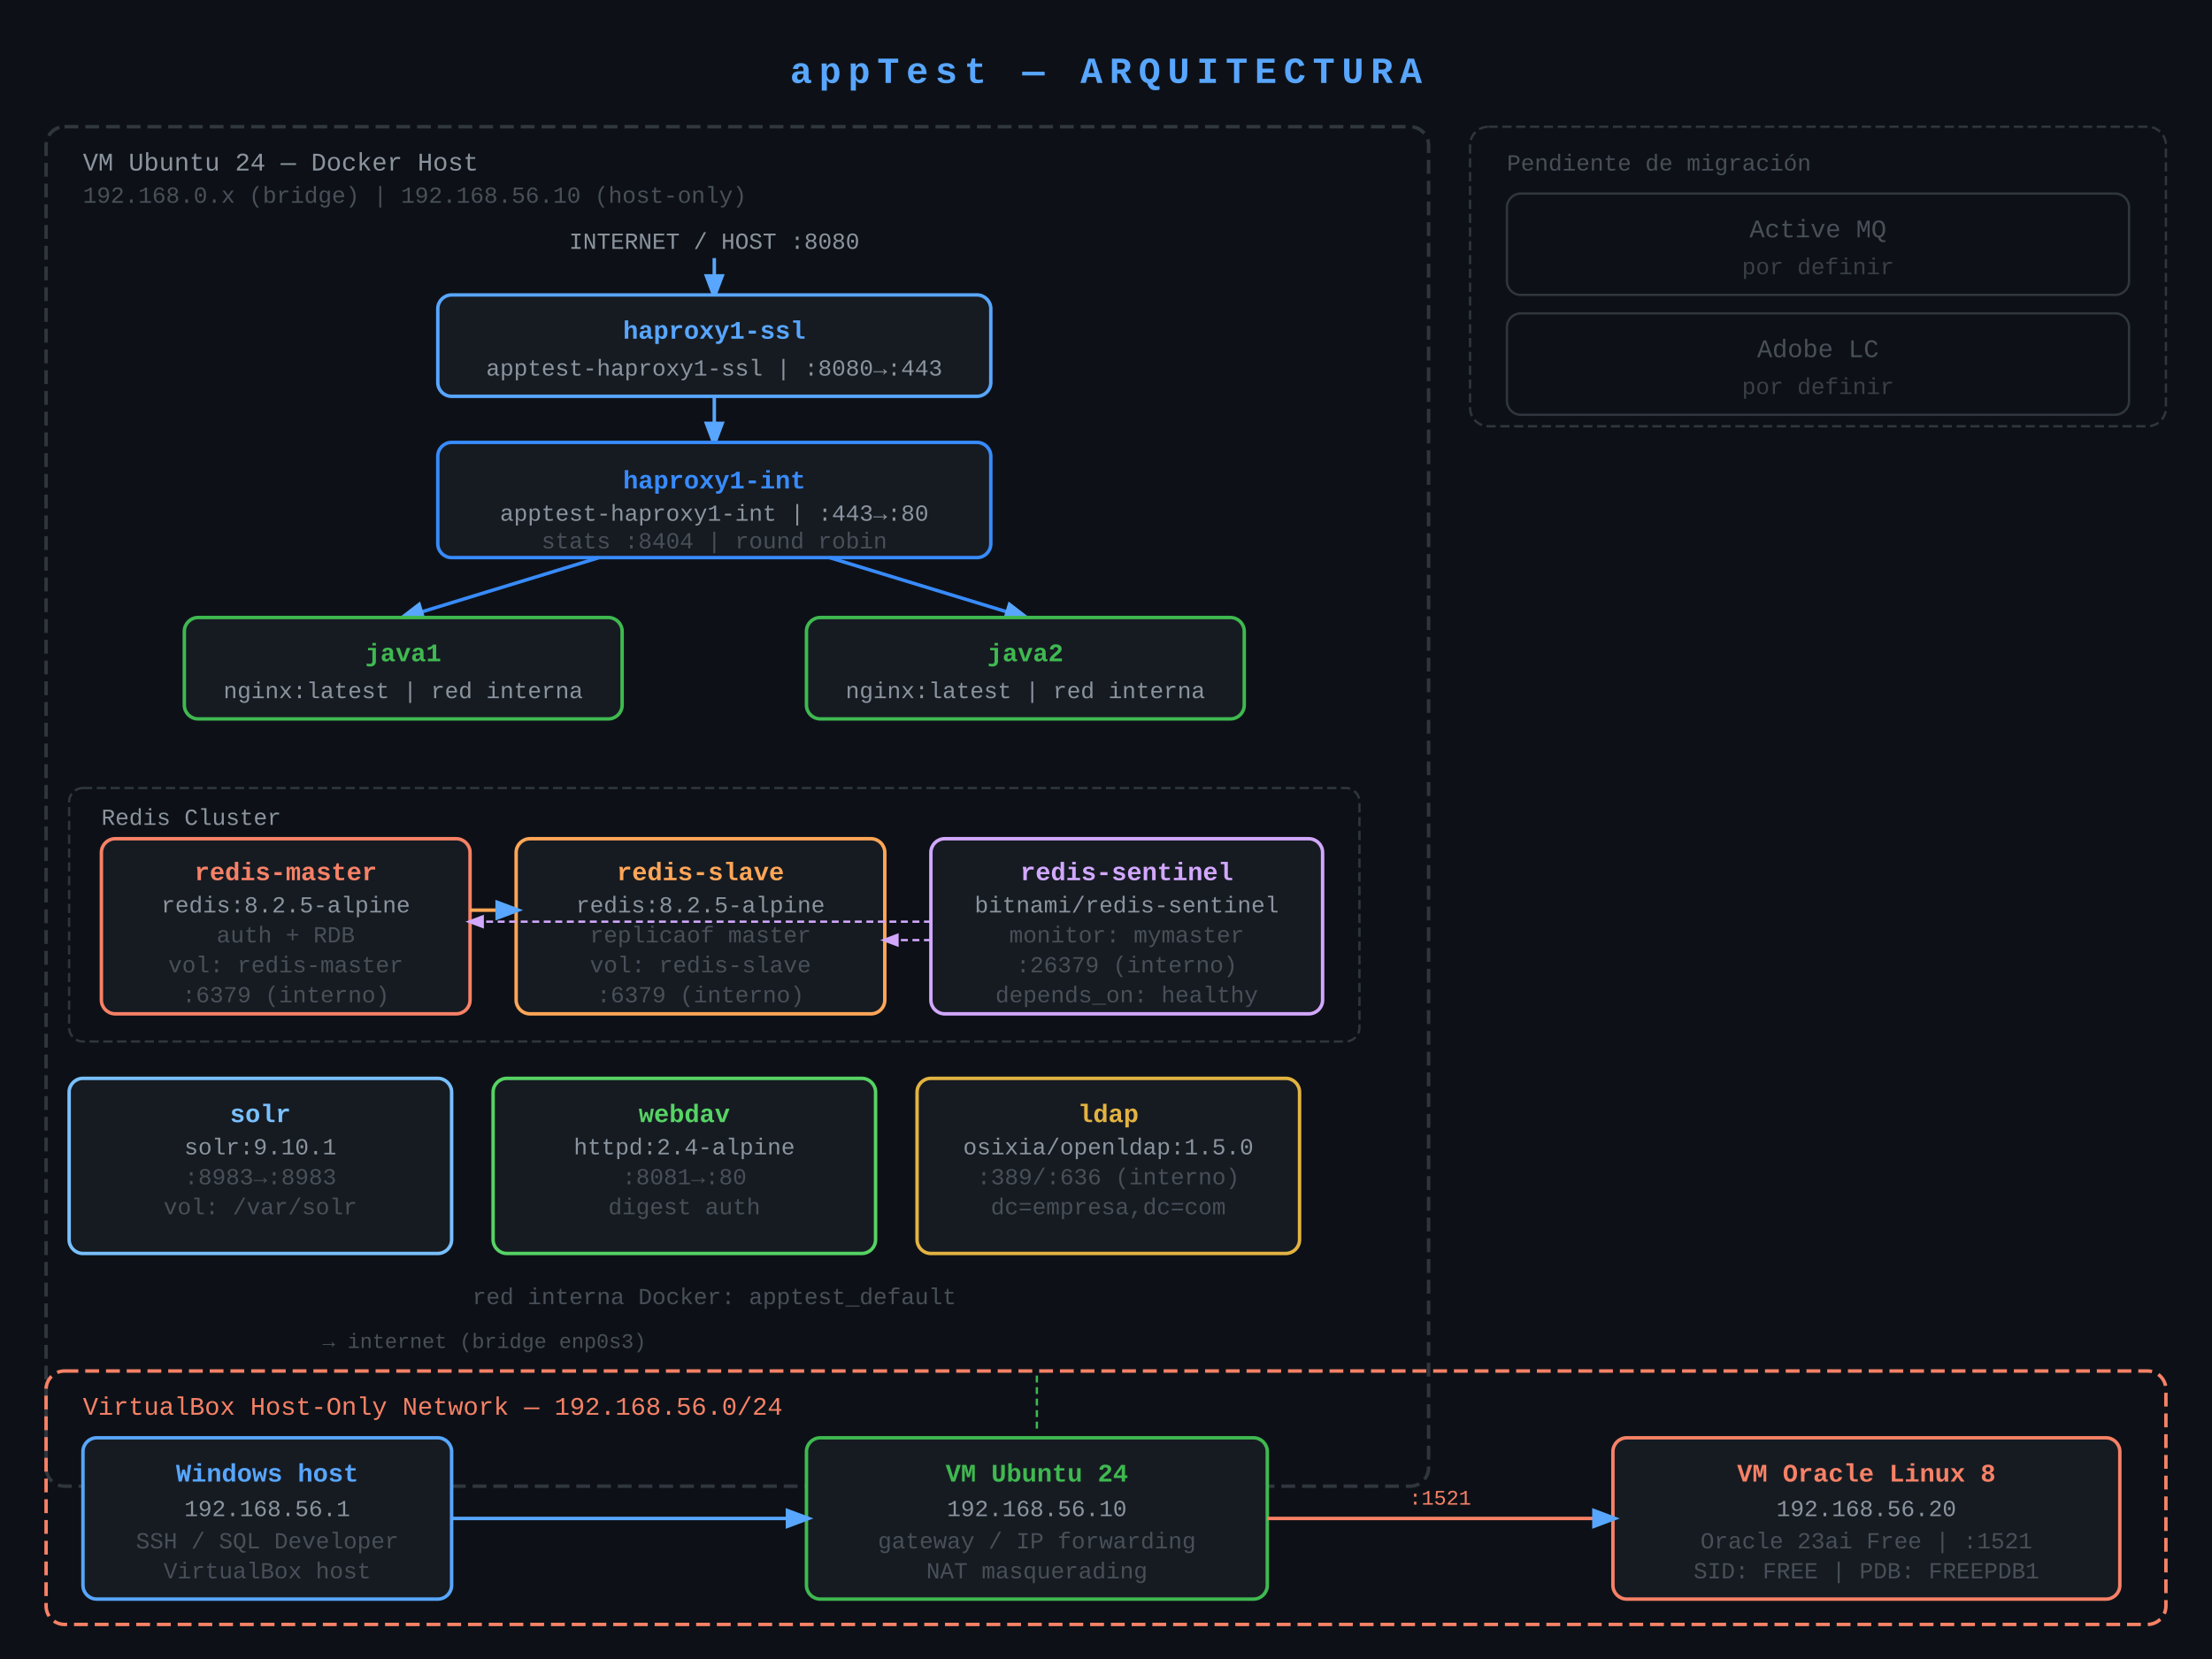
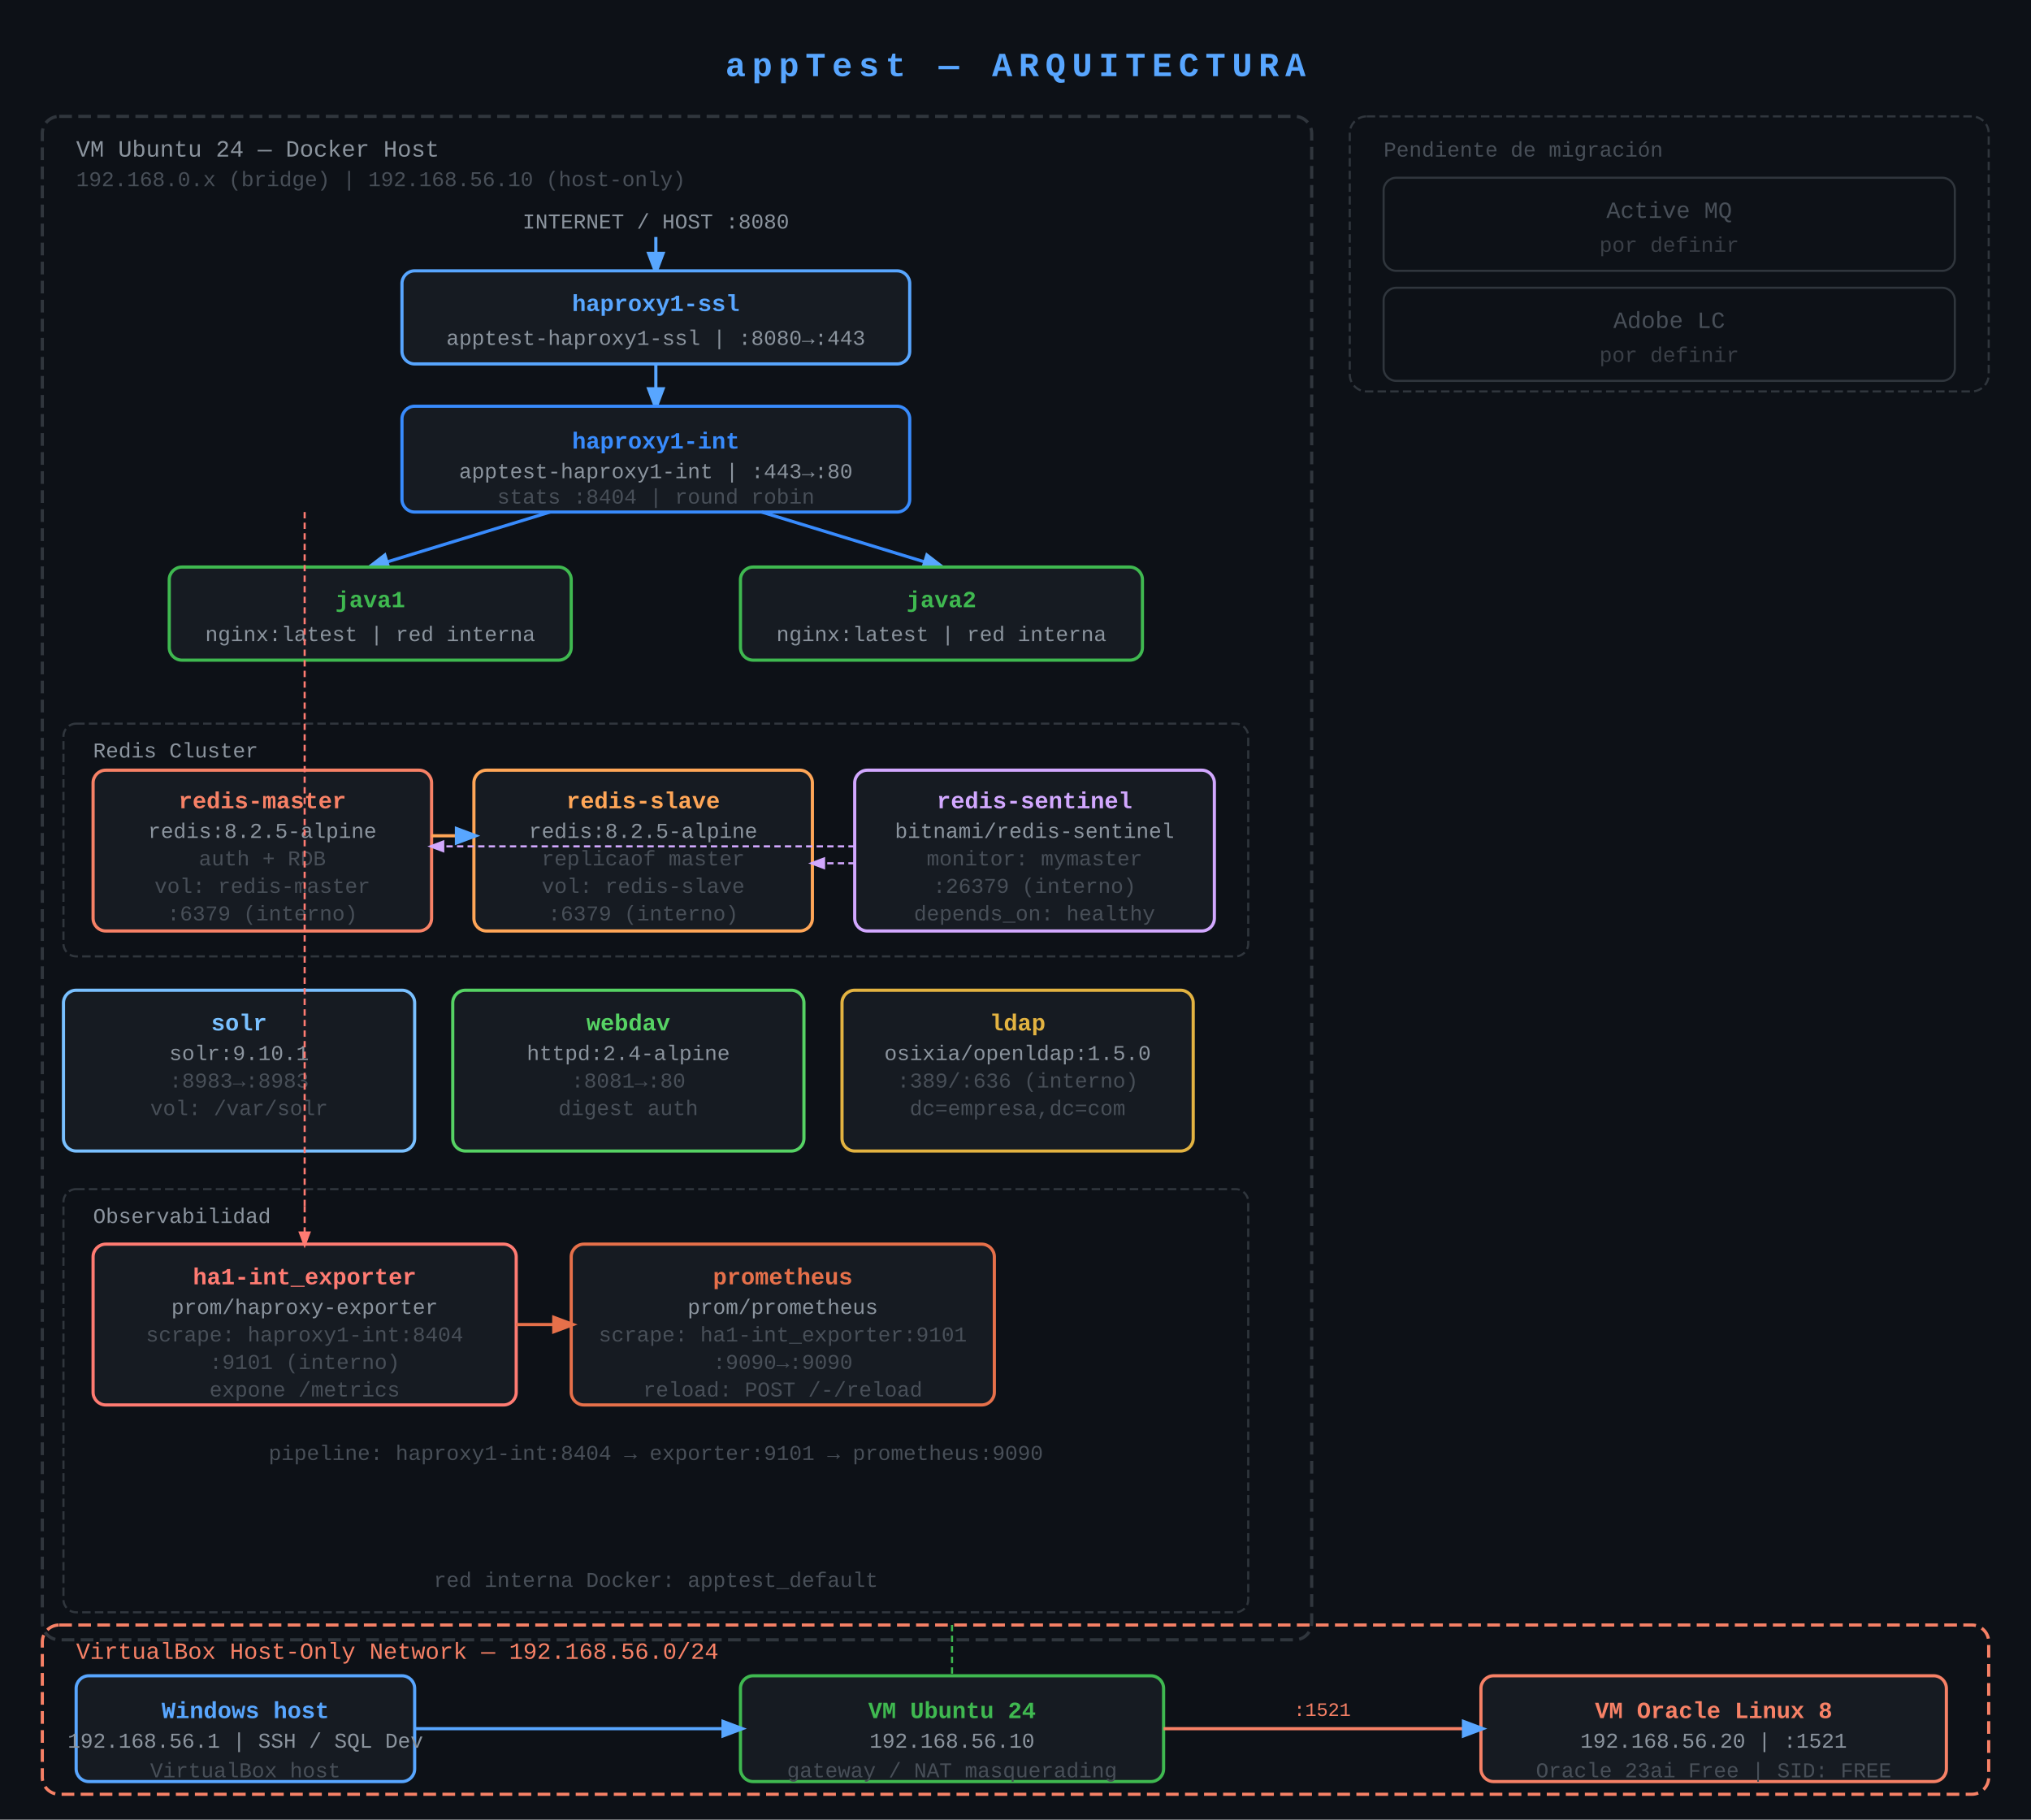
- <svg xmlns="http://www.w3.org/2000/svg" viewBox="0 0 960 720" font-family="'Courier New', monospace">
-   <rect width="960" height="720" fill="#0d1117" />
+ <svg xmlns="http://www.w3.org/2000/svg" viewBox="0 0 960 860" font-family="'Courier New', monospace">
+   <rect width="960" height="860" fill="#0d1117" />
  <text x="480" y="36" text-anchor="middle" font-size="16" font-weight="bold" fill="#58a6ff" letter-spacing="3">appTest — ARQUITECTURA</text>
-   <rect x="20" y="55" width="600" height="590" rx="8" fill="none" stroke="#30363d" stroke-width="1.5" stroke-dasharray="6,3" />
+   <rect x="20" y="55" width="600" height="720" rx="8" fill="none" stroke="#30363d" stroke-width="1.5" stroke-dasharray="6,3" />
  <text x="36" y="74" font-size="11" fill="#8b949e">VM Ubuntu 24 — Docker Host</text>
  <text x="36" y="88" font-size="10" fill="#484f58">192.168.0.x (bridge)  |  192.168.56.10 (host-only)</text>
  <text x="310" y="108" text-anchor="middle" font-size="10" fill="#8b949e">INTERNET / HOST :8080</text>
  <line x1="310" y1="112" x2="310" y2="128" stroke="#58a6ff" stroke-width="1.5" marker-end="url(#arr)" />
  <rect x="190" y="128" width="240" height="44" rx="6" fill="#161b22" stroke="#58a6ff" stroke-width="1.5" />
  <text x="310" y="147" text-anchor="middle" font-size="11" font-weight="bold" fill="#58a6ff">haproxy1-ssl</text>
  <text x="310" y="163" text-anchor="middle" font-size="10" fill="#8b949e">apptest-haproxy1-ssl  |  :8080→:443</text>
  <line x1="310" y1="172" x2="310" y2="192" stroke="#58a6ff" stroke-width="1.5" marker-end="url(#arr)" />
  <rect x="190" y="192" width="240" height="50" rx="6" fill="#161b22" stroke="#388bfd" stroke-width="1.5" />
  <text x="310" y="212" text-anchor="middle" font-size="11" font-weight="bold" fill="#388bfd">haproxy1-int</text>
  <text x="310" y="226" text-anchor="middle" font-size="10" fill="#8b949e">apptest-haproxy1-int  |  :443→:80</text>
  <text x="310" y="238" text-anchor="middle" font-size="10" fill="#484f58">stats :8404  |  round robin</text>
  <line x1="260" y1="242" x2="175" y2="268" stroke="#388bfd" stroke-width="1.5" marker-end="url(#arr)" />
  <line x1="360" y1="242" x2="445" y2="268" stroke="#388bfd" stroke-width="1.5" marker-end="url(#arr)" />
  <rect x="80" y="268" width="190" height="44" rx="6" fill="#161b22" stroke="#3fb950" stroke-width="1.5" />
  <text x="175" y="287" text-anchor="middle" font-size="11" font-weight="bold" fill="#3fb950">java1</text>
  <text x="175" y="303" text-anchor="middle" font-size="10" fill="#8b949e">nginx:latest  |  red interna</text>
  <rect x="350" y="268" width="190" height="44" rx="6" fill="#161b22" stroke="#3fb950" stroke-width="1.5" />
  <text x="445" y="287" text-anchor="middle" font-size="11" font-weight="bold" fill="#3fb950">java2</text>
  <text x="445" y="303" text-anchor="middle" font-size="10" fill="#8b949e">nginx:latest  |  red interna</text>
  <rect x="30" y="342" width="560" height="110" rx="6" fill="none" stroke="#30363d" stroke-width="1" stroke-dasharray="4,2" />
  <text x="44" y="358" font-size="10" fill="#8b949e">Redis Cluster</text>
  <rect x="44" y="364" width="160" height="76" rx="6" fill="#161b22" stroke="#f78166" stroke-width="1.5" />
  <text x="124" y="382" text-anchor="middle" font-size="11" font-weight="bold" fill="#f78166">redis-master</text>
  <text x="124" y="396" text-anchor="middle" font-size="10" fill="#8b949e">redis:8.2.5-alpine</text>
  <text x="124" y="409" text-anchor="middle" font-size="10" fill="#484f58">auth + RDB</text>
  <text x="124" y="422" text-anchor="middle" font-size="10" fill="#484f58">vol: redis-master</text>
  <text x="124" y="435" text-anchor="middle" font-size="10" fill="#484f58">:6379 (interno)</text>
  <rect x="224" y="364" width="160" height="76" rx="6" fill="#161b22" stroke="#ffa657" stroke-width="1.5" />
  <text x="304" y="382" text-anchor="middle" font-size="11" font-weight="bold" fill="#ffa657">redis-slave</text>
  <text x="304" y="396" text-anchor="middle" font-size="10" fill="#8b949e">redis:8.2.5-alpine</text>
  <text x="304" y="409" text-anchor="middle" font-size="10" fill="#484f58">replicaof master</text>
  <text x="304" y="422" text-anchor="middle" font-size="10" fill="#484f58">vol: redis-slave</text>
  <text x="304" y="435" text-anchor="middle" font-size="10" fill="#484f58">:6379 (interno)</text>
  <rect x="404" y="364" width="170" height="76" rx="6" fill="#161b22" stroke="#d2a8ff" stroke-width="1.5" />
  <text x="489" y="382" text-anchor="middle" font-size="11" font-weight="bold" fill="#d2a8ff">redis-sentinel</text>
  <text x="489" y="396" text-anchor="middle" font-size="10" fill="#8b949e">bitnami/redis-sentinel</text>
  <text x="489" y="409" text-anchor="middle" font-size="10" fill="#484f58">monitor: mymaster</text>
  <text x="489" y="422" text-anchor="middle" font-size="10" fill="#484f58">:26379 (interno)</text>
  <text x="489" y="435" text-anchor="middle" font-size="10" fill="#484f58">depends_on: healthy</text>
  <line x1="404" y1="400" x2="204" y2="400" stroke="#d2a8ff" stroke-width="1" stroke-dasharray="3,2" marker-end="url(#arrd)" />
  <line x1="404" y1="408" x2="384" y2="408" stroke="#d2a8ff" stroke-width="1" stroke-dasharray="3,2" marker-end="url(#arrd)" />
  <line x1="204" y1="395" x2="224" y2="395" stroke="#ffa657" stroke-width="1.5" marker-end="url(#arr)" />
  <rect x="30" y="468" width="166" height="76" rx="6" fill="#161b22" stroke="#79c0ff" stroke-width="1.5" />
  <text x="113" y="487" text-anchor="middle" font-size="11" font-weight="bold" fill="#79c0ff">solr</text>
  <text x="113" y="501" text-anchor="middle" font-size="10" fill="#8b949e">solr:9.10.1</text>
  <text x="113" y="514" text-anchor="middle" font-size="10" fill="#484f58">:8983→:8983</text>
  <text x="113" y="527" text-anchor="middle" font-size="10" fill="#484f58">vol: /var/solr</text>
  <rect x="214" y="468" width="166" height="76" rx="6" fill="#161b22" stroke="#56d364" stroke-width="1.5" />
  <text x="297" y="487" text-anchor="middle" font-size="11" font-weight="bold" fill="#56d364">webdav</text>
  <text x="297" y="501" text-anchor="middle" font-size="10" fill="#8b949e">httpd:2.4-alpine</text>
  <text x="297" y="514" text-anchor="middle" font-size="10" fill="#484f58">:8081→:80</text>
  <text x="297" y="527" text-anchor="middle" font-size="10" fill="#484f58">digest auth</text>
  <rect x="398" y="468" width="166" height="76" rx="6" fill="#161b22" stroke="#e3b341" stroke-width="1.5" />
  <text x="481" y="487" text-anchor="middle" font-size="11" font-weight="bold" fill="#e3b341">ldap</text>
  <text x="481" y="501" text-anchor="middle" font-size="10" fill="#8b949e">osixia/openldap:1.5.0</text>
  <text x="481" y="514" text-anchor="middle" font-size="10" fill="#484f58">:389/:636 (interno)</text>
  <text x="481" y="527" text-anchor="middle" font-size="10" fill="#484f58">dc=empresa,dc=com</text>
-   <text x="310" y="566" text-anchor="middle" font-size="10" fill="#484f58">red interna Docker: apptest_default</text>
-   <rect x="20" y="595" width="920" height="110" rx="8" fill="none" stroke="#f78166" stroke-width="1.5" stroke-dasharray="6,3" />
-   <text x="36" y="614" font-size="11" fill="#f78166">VirtualBox Host-Only Network — 192.168.56.0/24</text>
-   <rect x="36" y="624" width="160" height="70" rx="6" fill="#161b22" stroke="#58a6ff" stroke-width="1.5" />
-   <text x="116" y="643" text-anchor="middle" font-size="11" font-weight="bold" fill="#58a6ff">Windows host</text>
-   <text x="116" y="658" text-anchor="middle" font-size="10" fill="#8b949e">192.168.56.1</text>
-   <text x="116" y="672" text-anchor="middle" font-size="10" fill="#484f58">SSH / SQL Developer</text>
-   <text x="116" y="685" text-anchor="middle" font-size="10" fill="#484f58">VirtualBox host</text>
-   <rect x="350" y="624" width="200" height="70" rx="6" fill="#161b22" stroke="#3fb950" stroke-width="1.5" />
-   <text x="450" y="643" text-anchor="middle" font-size="11" font-weight="bold" fill="#3fb950">VM Ubuntu 24</text>
-   <text x="450" y="658" text-anchor="middle" font-size="10" fill="#8b949e">192.168.56.10</text>
-   <text x="450" y="672" text-anchor="middle" font-size="10" fill="#484f58">gateway / IP forwarding</text>
-   <text x="450" y="685" text-anchor="middle" font-size="10" fill="#484f58">NAT masquerading</text>
-   <rect x="700" y="624" width="220" height="70" rx="6" fill="#161b22" stroke="#f78166" stroke-width="1.5" />
-   <text x="810" y="643" text-anchor="middle" font-size="11" font-weight="bold" fill="#f78166">VM Oracle Linux 8</text>
-   <text x="810" y="658" text-anchor="middle" font-size="10" fill="#8b949e">192.168.56.20</text>
-   <text x="810" y="672" text-anchor="middle" font-size="10" fill="#484f58">Oracle 23ai Free  |  :1521</text>
-   <text x="810" y="685" text-anchor="middle" font-size="10" fill="#484f58">SID: FREE  |  PDB: FREEPDB1</text>
-   <line x1="196" y1="659" x2="350" y2="659" stroke="#58a6ff" stroke-width="1.5" marker-end="url(#arr)" />
-   <line x1="550" y1="659" x2="700" y2="659" stroke="#f78166" stroke-width="1.5" marker-end="url(#arr)" />
-   <text x="625" y="653" text-anchor="middle" font-size="9" fill="#f78166">:1521</text>
-   <line x1="450" y1="620" x2="450" y2="595" stroke="#3fb950" stroke-width="1" stroke-dasharray="3,2" />
-   <text x="140" y="585" font-size="9" fill="#484f58">→ internet (bridge enp0s3)</text>
+   <rect x="30" y="562" width="560" height="200" rx="6" fill="none" stroke="#30363d" stroke-width="1" stroke-dasharray="4,2" />
+   <text x="44" y="578" font-size="10" fill="#8b949e">Observabilidad</text>
+   <rect x="44" y="588" width="200" height="76" rx="6" fill="#161b22" stroke="#ff7b72" stroke-width="1.5" />
+   <text x="144" y="607" text-anchor="middle" font-size="11" font-weight="bold" fill="#ff7b72">ha1-int_exporter</text>
+   <text x="144" y="621" text-anchor="middle" font-size="10" fill="#8b949e">prom/haproxy-exporter</text>
+   <text x="144" y="634" text-anchor="middle" font-size="10" fill="#484f58">scrape: haproxy1-int:8404</text>
+   <text x="144" y="647" text-anchor="middle" font-size="10" fill="#484f58">:9101 (interno)</text>
+   <text x="144" y="660" text-anchor="middle" font-size="10" fill="#484f58">expone /metrics</text>
+   <rect x="270" y="588" width="200" height="76" rx="6" fill="#161b22" stroke="#e6704a" stroke-width="1.5" />
+   <text x="370" y="607" text-anchor="middle" font-size="11" font-weight="bold" fill="#e6704a">prometheus</text>
+   <text x="370" y="621" text-anchor="middle" font-size="10" fill="#8b949e">prom/prometheus</text>
+   <text x="370" y="634" text-anchor="middle" font-size="10" fill="#484f58">scrape: ha1-int_exporter:9101</text>
+   <text x="370" y="647" text-anchor="middle" font-size="10" fill="#484f58">:9090→:9090</text>
+   <text x="370" y="660" text-anchor="middle" font-size="10" fill="#484f58">reload: POST /-/reload</text>
+   <line x1="244" y1="626" x2="270" y2="626" stroke="#e6704a" stroke-width="1.5" marker-end="url(#arro)" />
+   <line x1="144" y1="242" x2="144" y2="570" stroke="#ff7b72" stroke-width="1" stroke-dasharray="3,2" />
+   <line x1="144" y1="570" x2="144" y2="588" stroke="#ff7b72" stroke-width="1" stroke-dasharray="3,2" marker-end="url(#arrr)" />
+   <text x="310" y="690" text-anchor="middle" font-size="10" fill="#484f58">pipeline: haproxy1-int:8404 → exporter:9101 → prometheus:9090</text>
+   <text x="310" y="750" text-anchor="middle" font-size="10" fill="#484f58">red interna Docker: apptest_default</text>
+   <rect x="20" y="768" width="920" height="80" rx="8" fill="none" stroke="#f78166" stroke-width="1.5" stroke-dasharray="6,3" />
+   <text x="36" y="784" font-size="11" fill="#f78166">VirtualBox Host-Only Network — 192.168.56.0/24</text>
+   <rect x="36" y="792" width="160" height="50" rx="6" fill="#161b22" stroke="#58a6ff" stroke-width="1.5" />
+   <text x="116" y="812" text-anchor="middle" font-size="11" font-weight="bold" fill="#58a6ff">Windows host</text>
+   <text x="116" y="826" text-anchor="middle" font-size="10" fill="#8b949e">192.168.56.1  |  SSH / SQL Dev</text>
+   <text x="116" y="840" text-anchor="middle" font-size="10" fill="#484f58">VirtualBox host</text>
+   <rect x="350" y="792" width="200" height="50" rx="6" fill="#161b22" stroke="#3fb950" stroke-width="1.5" />
+   <text x="450" y="812" text-anchor="middle" font-size="11" font-weight="bold" fill="#3fb950">VM Ubuntu 24</text>
+   <text x="450" y="826" text-anchor="middle" font-size="10" fill="#8b949e">192.168.56.10</text>
+   <text x="450" y="840" text-anchor="middle" font-size="10" fill="#484f58">gateway / NAT masquerading</text>
+   <rect x="700" y="792" width="220" height="50" rx="6" fill="#161b22" stroke="#f78166" stroke-width="1.5" />
+   <text x="810" y="812" text-anchor="middle" font-size="11" font-weight="bold" fill="#f78166">VM Oracle Linux 8</text>
+   <text x="810" y="826" text-anchor="middle" font-size="10" fill="#8b949e">192.168.56.20  |  :1521</text>
+   <text x="810" y="840" text-anchor="middle" font-size="10" fill="#484f58">Oracle 23ai Free  |  SID: FREE</text>
+   <line x1="196" y1="817" x2="350" y2="817" stroke="#58a6ff" stroke-width="1.5" marker-end="url(#arr)" />
+   <line x1="550" y1="817" x2="700" y2="817" stroke="#f78166" stroke-width="1.5" marker-end="url(#arr)" />
+   <text x="625" y="811" text-anchor="middle" font-size="9" fill="#f78166">:1521</text>
+   <line x1="450" y1="768" x2="450" y2="792" stroke="#3fb950" stroke-width="1" stroke-dasharray="3,2" />
  <rect x="638" y="55" width="302" height="130" rx="8" fill="none" stroke="#30363d" stroke-width="1" stroke-dasharray="4,2" />
  <text x="654" y="74" font-size="10" fill="#484f58">Pendiente de migración</text>
  <rect x="654" y="84" width="270" height="44" rx="6" fill="#0d1117" stroke="#30363d" stroke-width="1" />
  <text x="789" y="103" text-anchor="middle" font-size="11" fill="#484f58">Active MQ</text>
  <text x="789" y="119" text-anchor="middle" font-size="10" fill="#3a3f47">por definir</text>
  <rect x="654" y="136" width="270" height="44" rx="6" fill="#0d1117" stroke="#30363d" stroke-width="1" />
  <text x="789" y="155" text-anchor="middle" font-size="11" fill="#484f58">Adobe LC</text>
  <text x="789" y="171" text-anchor="middle" font-size="10" fill="#3a3f47">por definir</text>
  <defs>
    <marker id="arr" markerWidth="8" markerHeight="8" refX="6" refY="3" orient="auto">
      <path d="M0,0 L0,6 L8,3 z" fill="#58a6ff" />
    </marker>
    <marker id="arrd" markerWidth="8" markerHeight="8" refX="6" refY="3" orient="auto">
      <path d="M0,0 L0,6 L8,3 z" fill="#d2a8ff" />
    </marker>
+     <marker id="arro" markerWidth="8" markerHeight="8" refX="6" refY="3" orient="auto">
+       <path d="M0,0 L0,6 L8,3 z" fill="#e6704a" />
+     </marker>
+     <marker id="arrr" markerWidth="8" markerHeight="8" refX="6" refY="3" orient="auto">
+       <path d="M0,0 L0,6 L8,3 z" fill="#ff7b72" />
+     </marker>
  </defs>
</svg>
